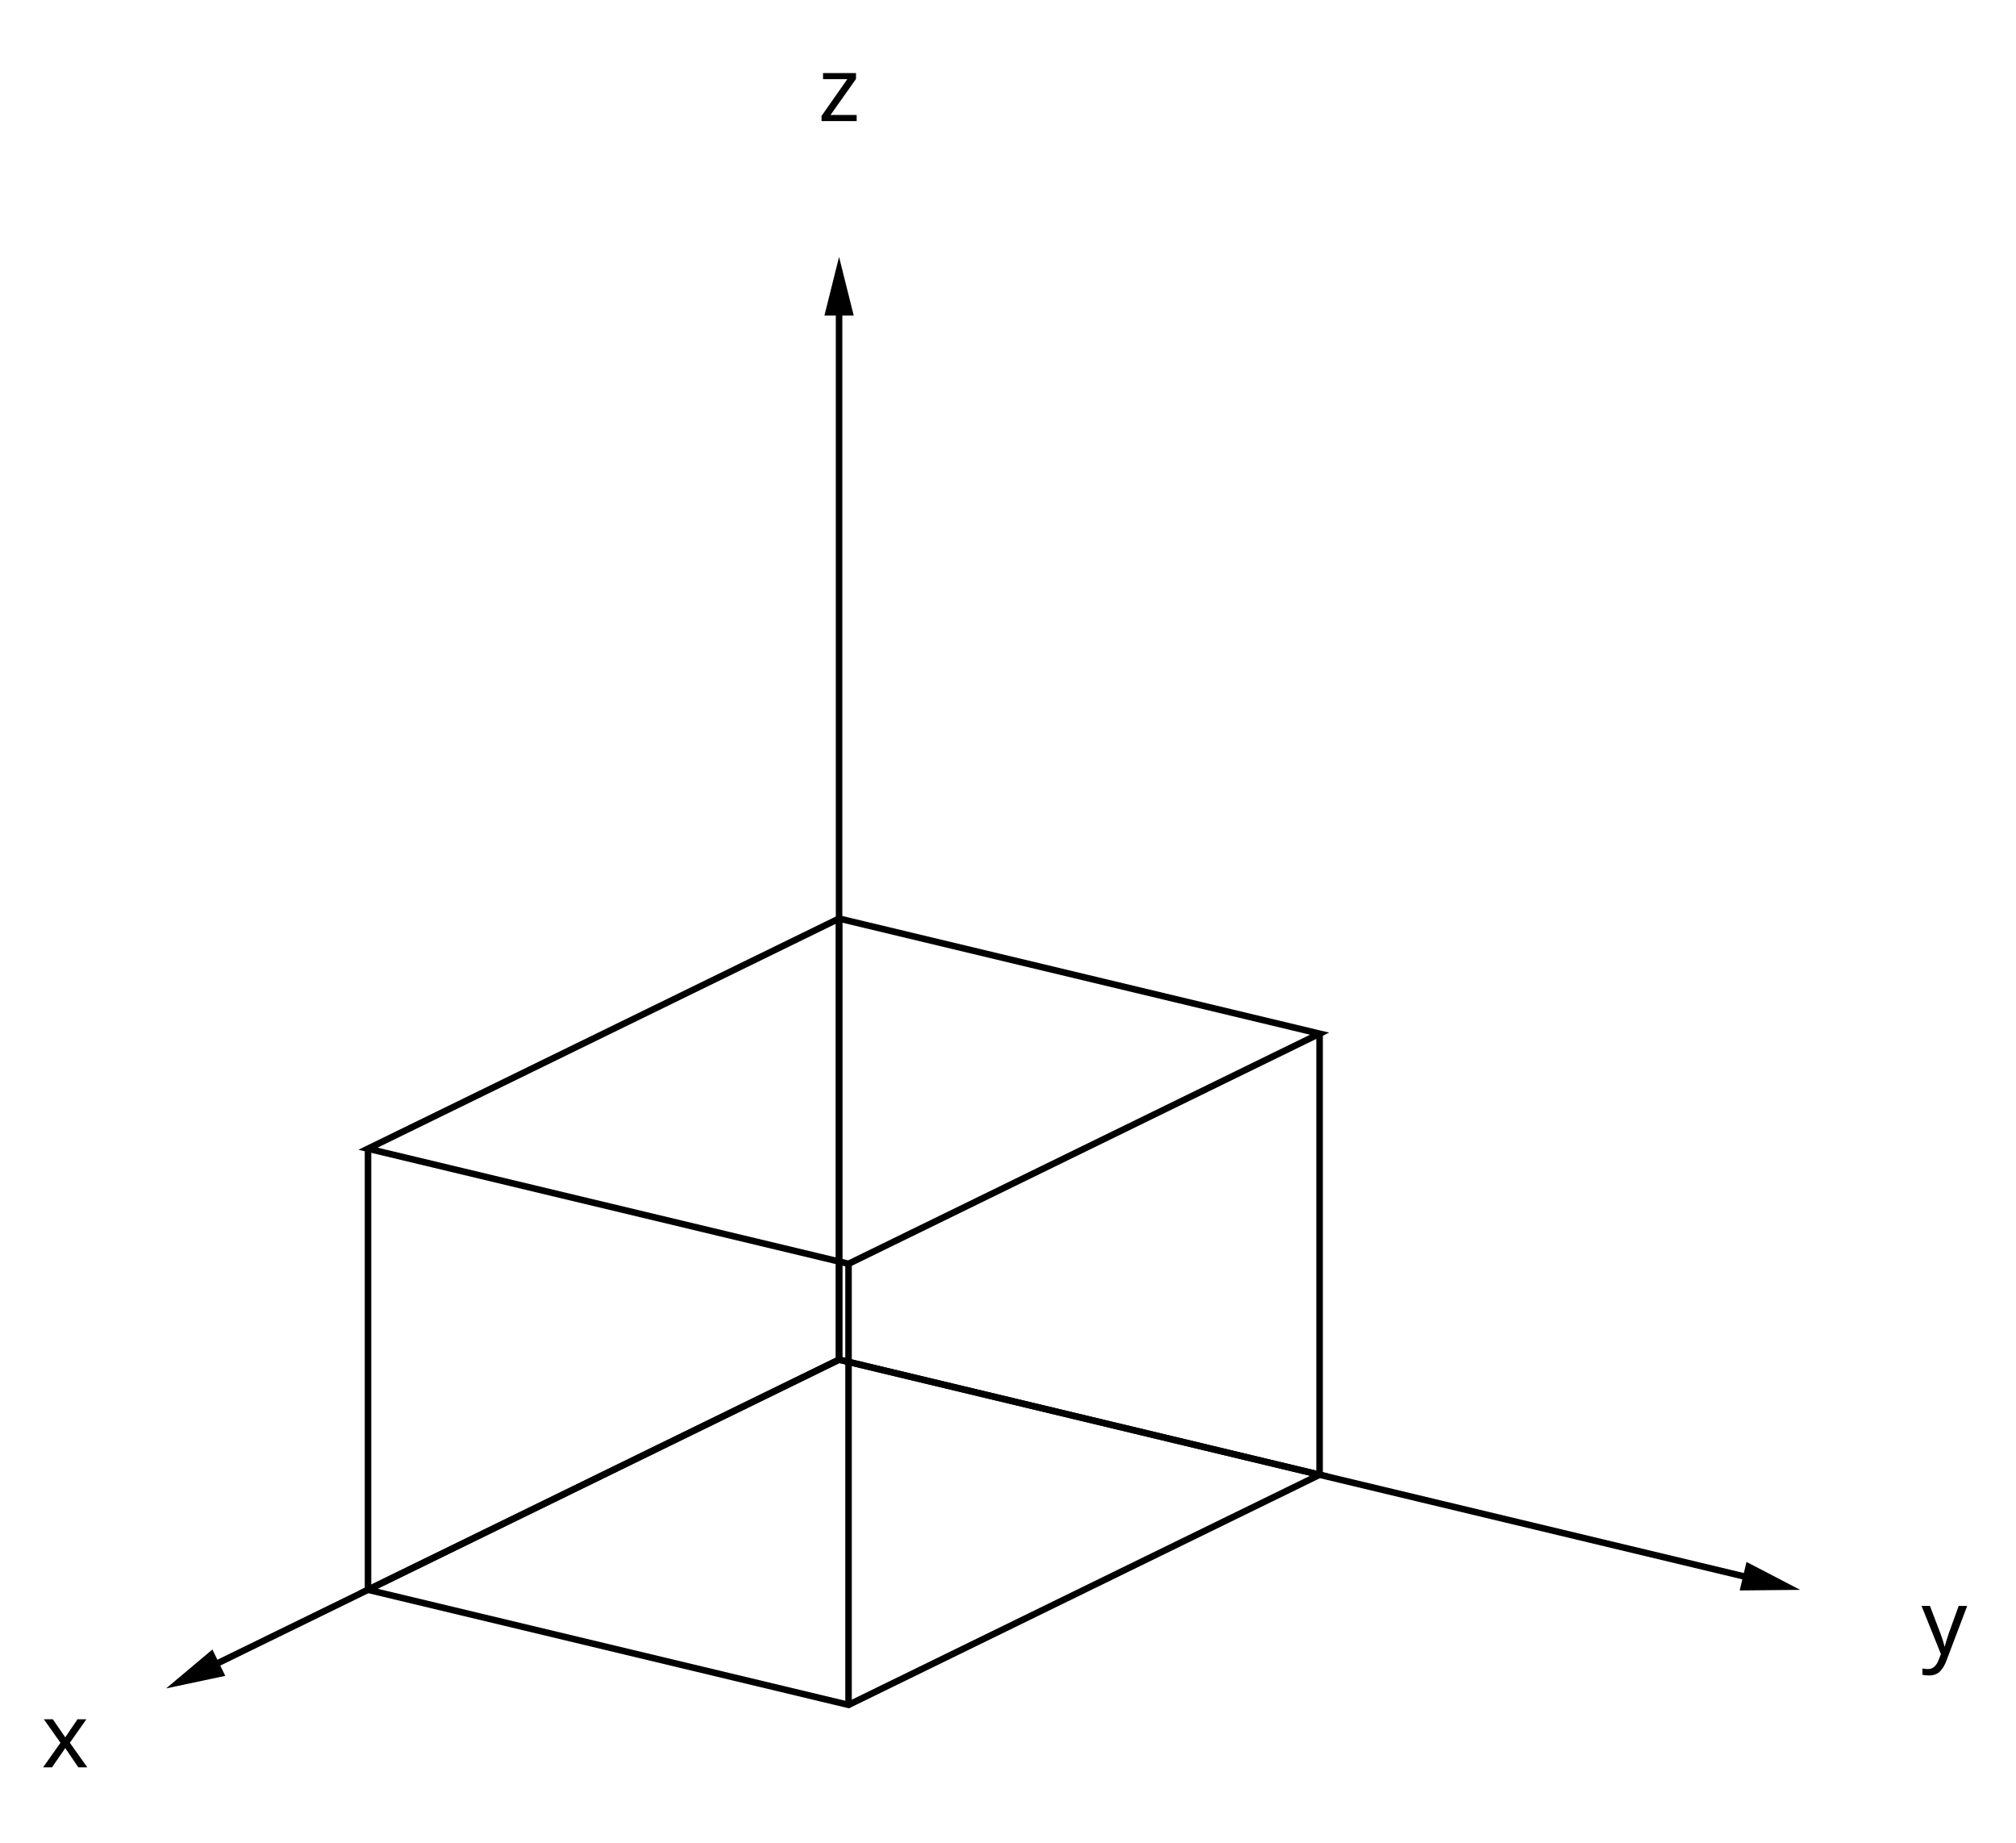
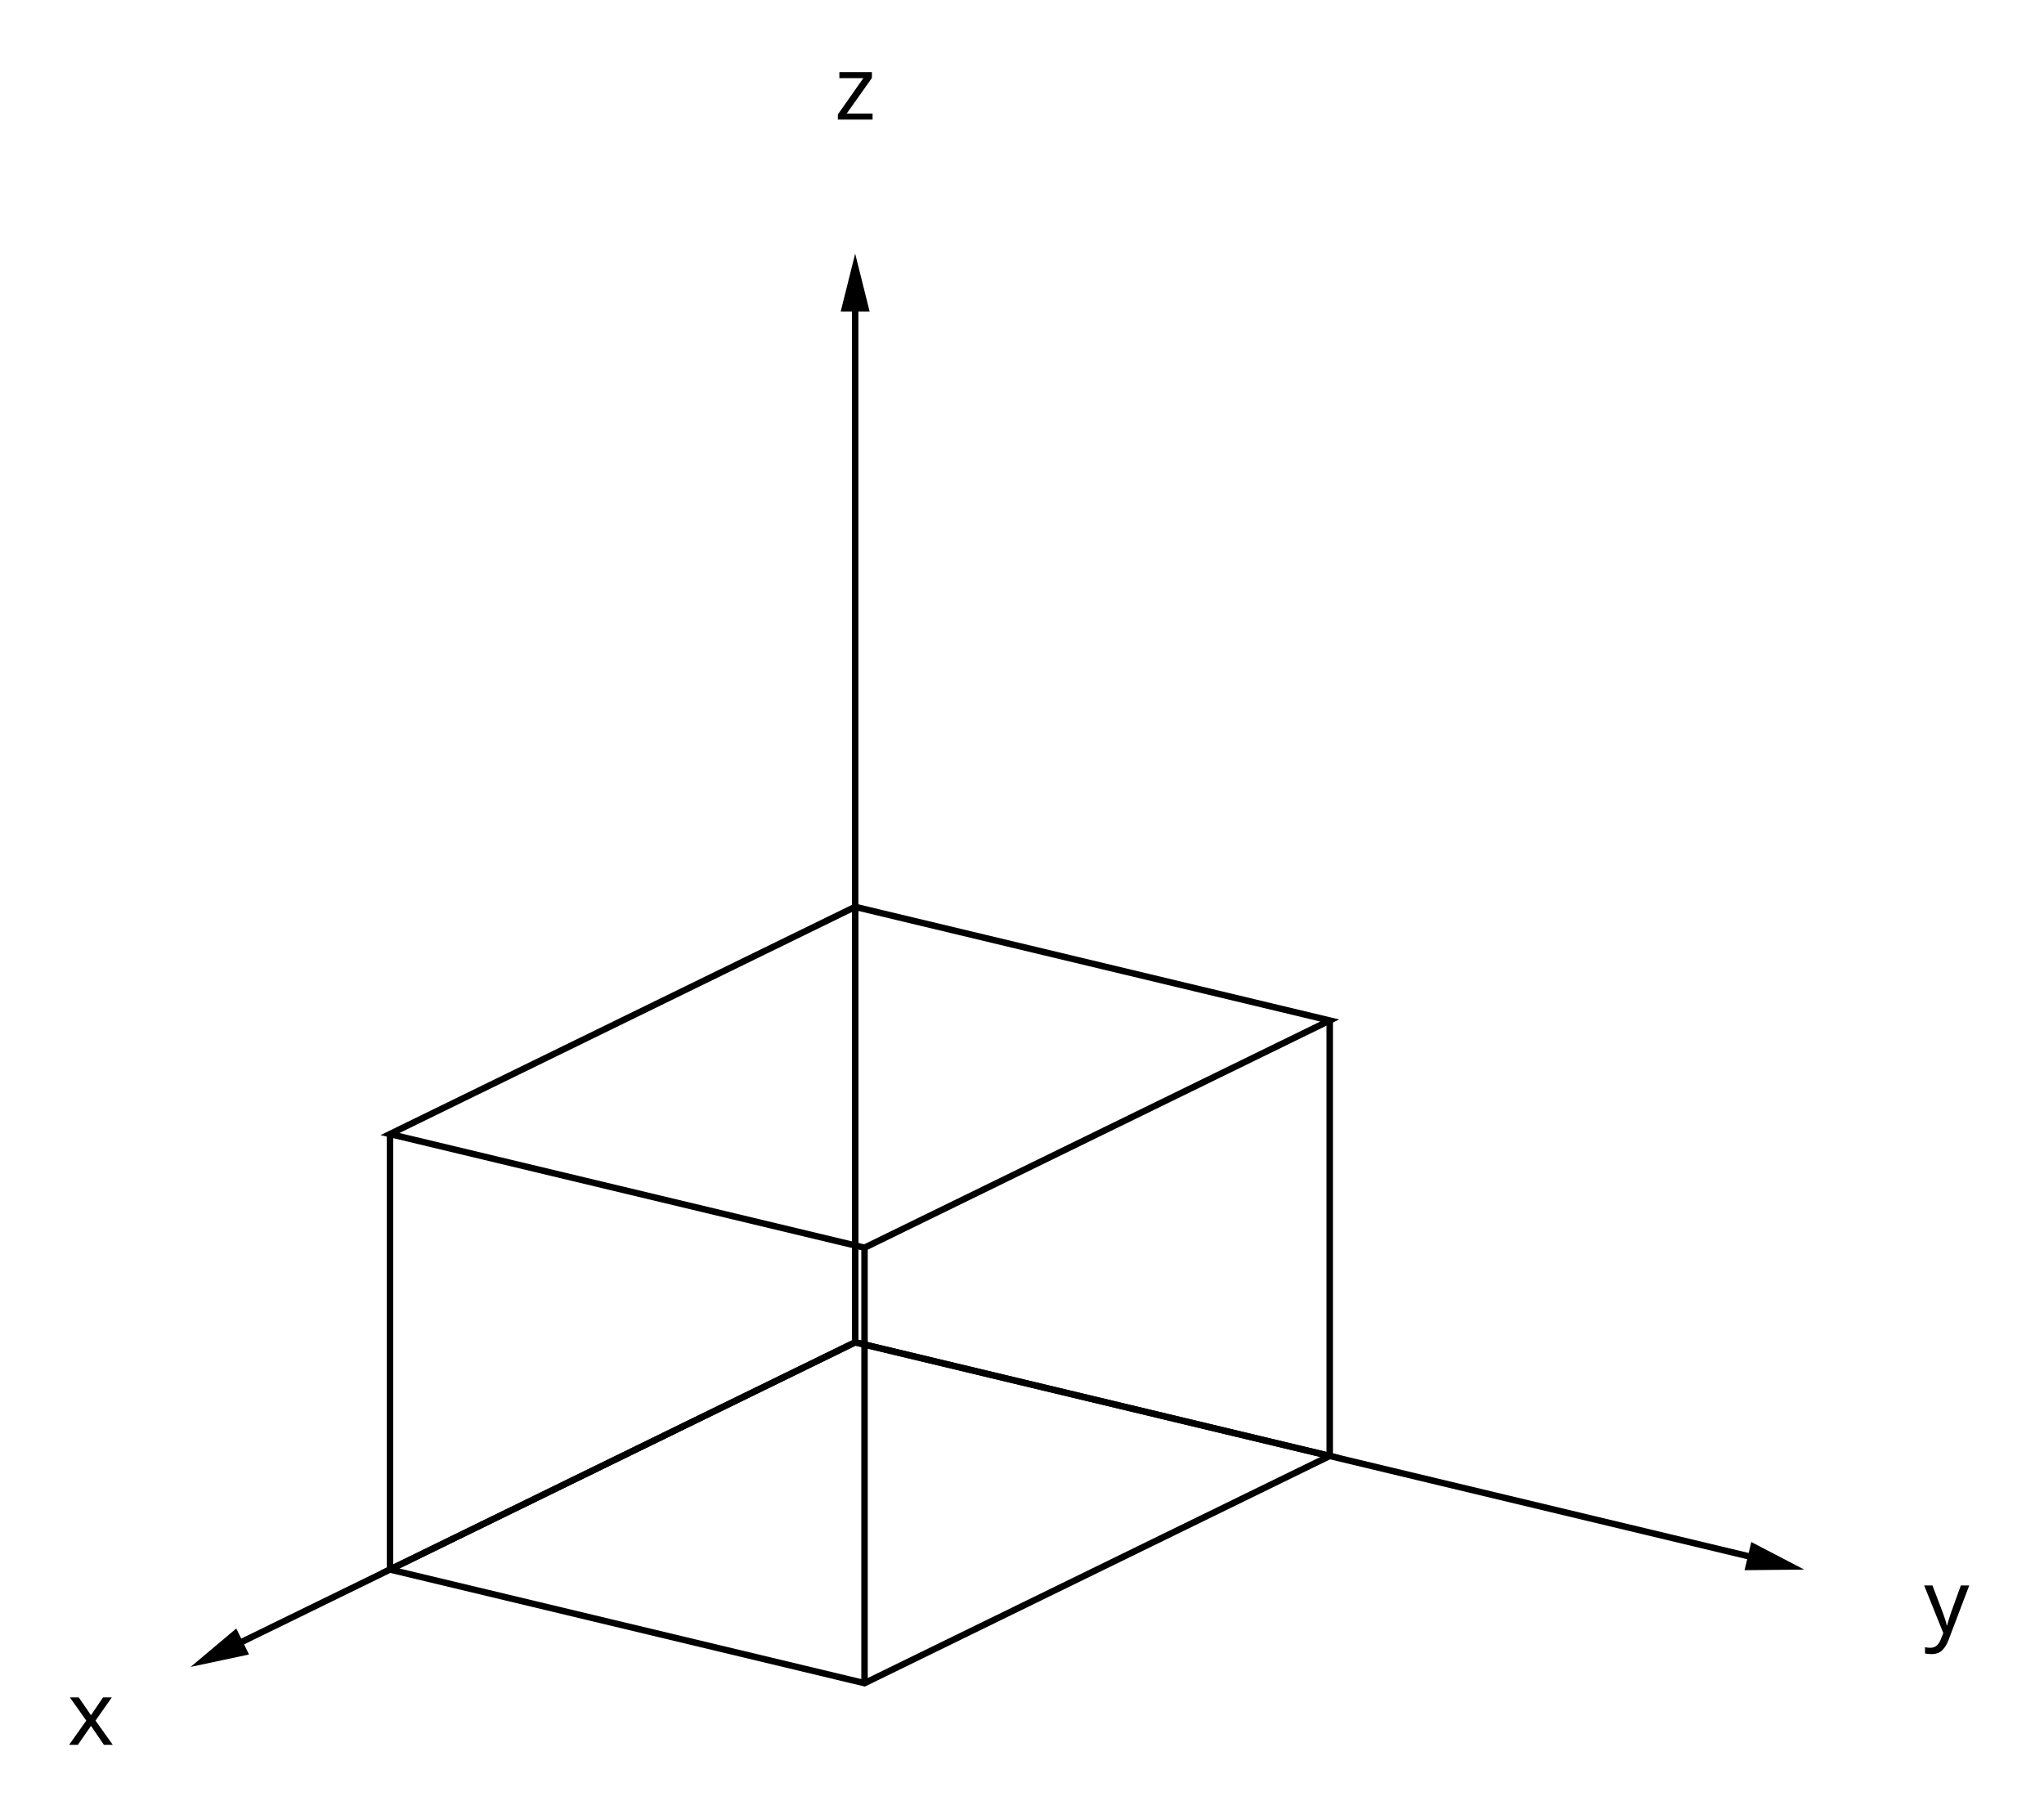
- <svg xmlns="http://www.w3.org/2000/svg" width="329.914" height="301.425" viewBox="0 0 329.914 301.425" font-family="sans-serif" font-size="14.667" fill="none">
+ <svg xmlns="http://www.w3.org/2000/svg" width="338.714" height="301.425" viewBox="0 0 338.714 301.425" font-family="sans-serif" font-size="14.667" fill="none">
  <g id="s0">
-     <line x1="137.312" y1="222.457" x2="29.162" y2="275.284" stroke="black" stroke-width="1.067" />
-     <polygon stroke-width="0" points="36.865,274.193 27.186,276.249 34.758,269.88" fill="black" />
+     <line x1="141.712" y1="222.457" x2="33.562" y2="275.284" stroke="black" stroke-width="1.067" />
+     <polygon stroke-width="0" points="41.265,274.193 31.586,276.249 39.158,269.88" fill="black" />
  </g>
  <g id="s1">
-     <text font-size="11pt" stroke-width="0.267" fill="black" x="10.667" y="289.158" text-anchor="middle">x</text>
+     <text font-size="11pt" stroke-width="0.267" fill="black" x="15.067" y="289.158" text-anchor="middle">x</text>
  </g>
  <g id="s2">
-     <line x1="137.312" y1="222.457" x2="292.451" y2="259.611" stroke="black" stroke-width="1.067" />
-     <polygon stroke-width="0" points="285.812,255.553 294.59,260.123 284.695,260.221" fill="black" />
+     <line x1="141.712" y1="222.457" x2="296.851" y2="259.611" stroke="black" stroke-width="1.067" />
+     <polygon stroke-width="0" points="290.212,255.553 298.99,260.123 289.095,260.221" fill="black" />
  </g>
  <g id="s3">
-     <text font-size="11pt" stroke-width="0.267" fill="black" x="318.181" y="270.613" text-anchor="middle">y</text>
+     <text font-size="11pt" stroke-width="0.267" fill="black" x="322.581" y="270.613" text-anchor="middle">y</text>
  </g>
  <g id="s4">
-     <line x1="137.312" y1="222.457" x2="137.312" y2="44.235" stroke="black" stroke-width="1.067" />
-     <polygon stroke-width="0" points="134.912,51.636 137.312,42.036 139.712,51.636" fill="black" />
+     <line x1="141.712" y1="222.457" x2="141.712" y2="44.235" stroke="black" stroke-width="1.067" />
+     <polygon stroke-width="0" points="139.312,51.636 141.712,42.036 144.112,51.636" fill="black" />
  </g>
  <g id="s5">
-     <text font-size="11pt" stroke-width="0.267" fill="black" x="137.312" y="19.813" text-anchor="middle">z</text>
+     <text font-size="11pt" stroke-width="0.267" fill="black" x="141.712" y="19.813" text-anchor="middle">z</text>
  </g>
  <g id="s6">
-     <polyline points="137.312,222.457 60.224,260.112 138.862,278.945 215.951,241.29 137.312,222.457" fill="none" stroke="black" stroke-width="1.067" />
+     <polyline points="141.712,222.457 64.624,260.112 143.262,278.945 220.351,241.29 141.712,222.457" fill="none" stroke="black" stroke-width="1.067" />
  </g>
  <g id="s7">
-     <polyline points="137.312,150.289 60.224,187.943 138.862,206.776 215.951,169.122 137.312,150.289" fill="none" stroke="black" stroke-width="1.067" />
+     <polyline points="141.712,150.289 64.624,187.943 143.262,206.776 220.351,169.122 141.712,150.289" fill="none" stroke="black" stroke-width="1.067" />
  </g>
  <g id="s8">
-     <line x1="137.312" y1="222.457" x2="137.312" y2="150.289" stroke="black" stroke-width="1.067" />
+     <line x1="141.712" y1="222.457" x2="141.712" y2="150.289" stroke="black" stroke-width="1.067" />
  </g>
  <g id="s9">
-     <line x1="60.224" y1="260.112" x2="60.224" y2="187.943" stroke="black" stroke-width="1.067" />
+     <line x1="64.624" y1="260.112" x2="64.624" y2="187.943" stroke="black" stroke-width="1.067" />
  </g>
  <g id="s10">
-     <line x1="138.862" y1="278.945" x2="138.862" y2="206.776" stroke="black" stroke-width="1.067" />
+     <line x1="143.262" y1="278.945" x2="143.262" y2="206.776" stroke="black" stroke-width="1.067" />
  </g>
  <g id="s11">
-     <line x1="215.951" y1="241.29" x2="215.951" y2="169.122" stroke="black" stroke-width="1.067" />
+     <line x1="220.351" y1="241.29" x2="220.351" y2="169.122" stroke="black" stroke-width="1.067" />
  </g>
</svg>
